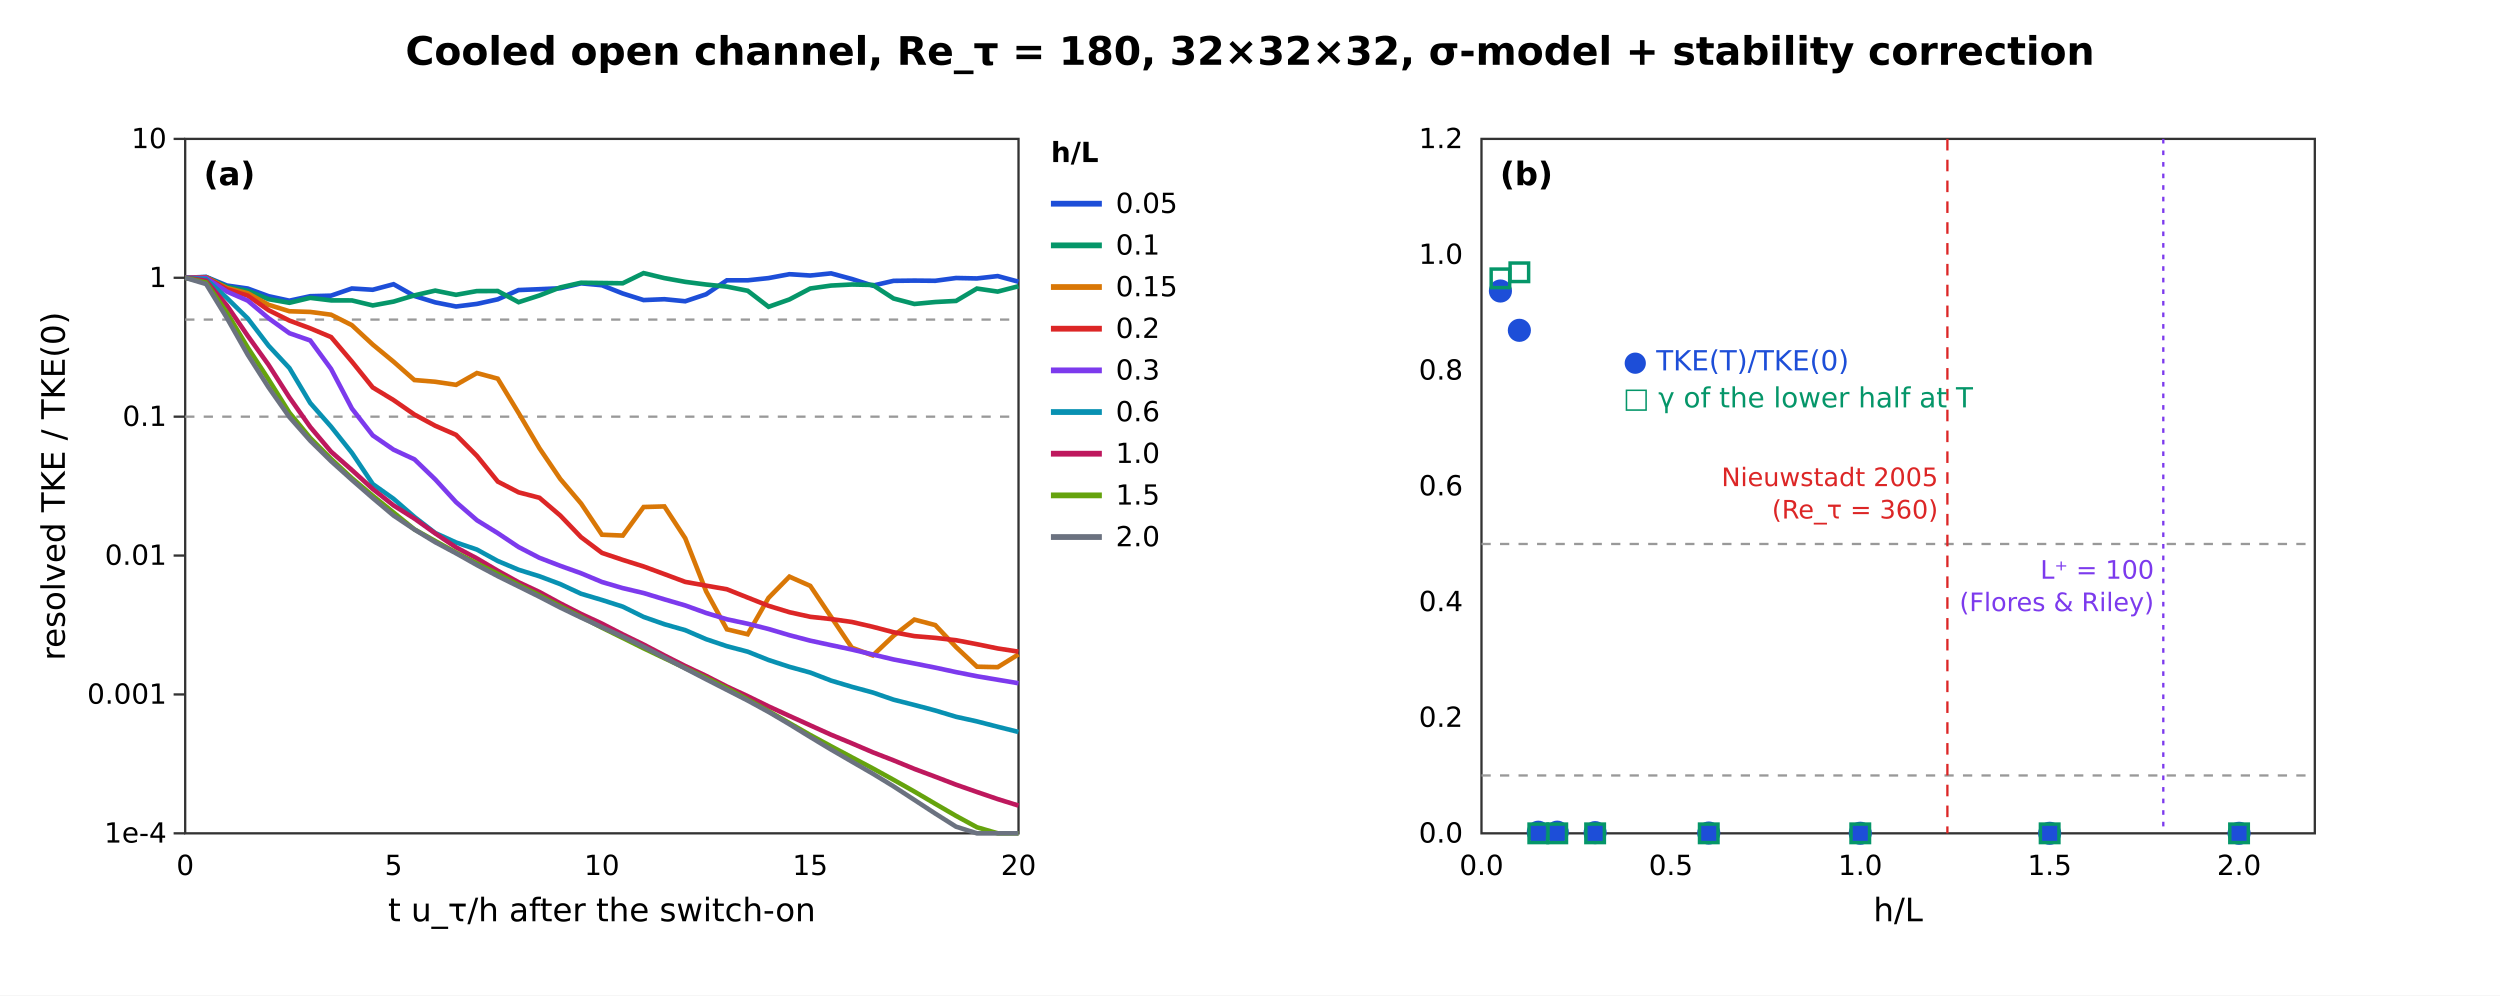
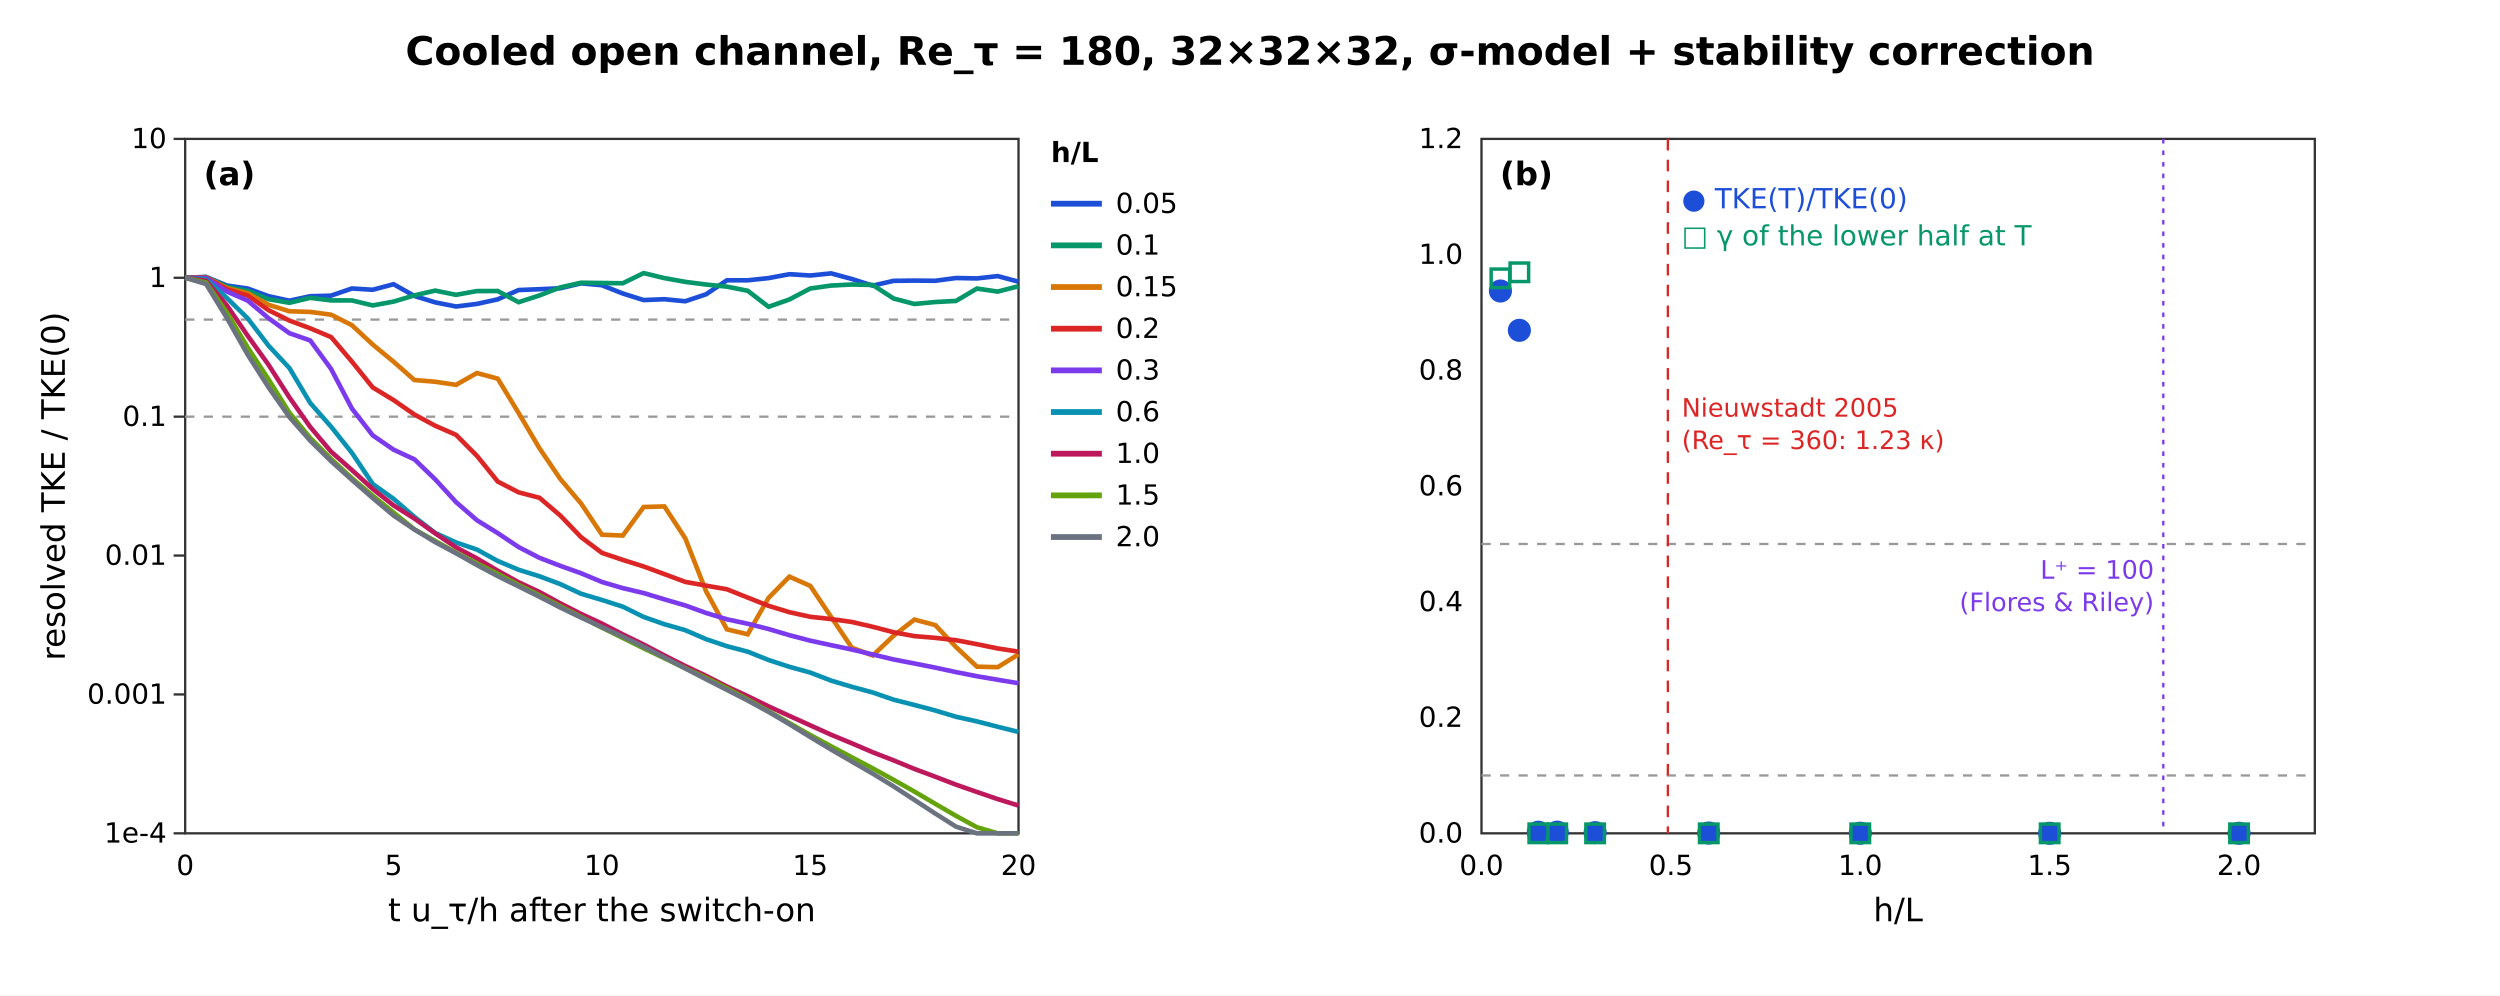
<svg xmlns="http://www.w3.org/2000/svg" width="1080" height="430" font-family="DejaVu Sans, sans-serif">
  <rect width="100%" height="100%" fill="white" />
  <text x="540.0" y="28" font-size="17" text-anchor="middle" font-weight="bold">Cooled open channel, Re_τ = 180, 32×32×32, σ-model + stability correction</text>
  <rect x="80" y="60" width="360" height="300" fill="none" stroke="#333" />
  <text x="80.0" y="378" font-size="12" text-anchor="middle">0</text>
  <text x="170.0" y="378" font-size="12" text-anchor="middle">5</text>
  <text x="260.0" y="378" font-size="12" text-anchor="middle">10</text>
  <text x="350.0" y="378" font-size="12" text-anchor="middle">15</text>
  <text x="440.0" y="378" font-size="12" text-anchor="middle">20</text>
  <line x1="75" y1="360.0" x2="80" y2="360.0" stroke="#333" />
  <text x="72" y="364.0" font-size="12" text-anchor="end">1e-4</text>
  <line x1="75" y1="300.0" x2="80" y2="300.0" stroke="#333" />
  <text x="72" y="304.0" font-size="12" text-anchor="end">0.001</text>
  <line x1="75" y1="240.0" x2="80" y2="240.0" stroke="#333" />
  <text x="72" y="244.0" font-size="12" text-anchor="end">0.01</text>
  <line x1="75" y1="180.0" x2="80" y2="180.0" stroke="#333" />
  <text x="72" y="184.0" font-size="12" text-anchor="end">0.1</text>
  <line x1="75" y1="120.0" x2="80" y2="120.0" stroke="#333" />
  <text x="72" y="124.0" font-size="12" text-anchor="end">1</text>
  <line x1="75" y1="60.0" x2="80" y2="60.0" stroke="#333" />
  <text x="72" y="64.0" font-size="12" text-anchor="end">10</text>
  <line x1="80" y1="180.0" x2="440" y2="180.0" stroke="#999" stroke-dasharray="4,4" />
  <line x1="80" y1="138.062" x2="440" y2="138.062" stroke="#999" stroke-dasharray="4,4" />
  <text x="454" y="70" font-size="12" font-weight="bold">h/L</text>
  <polyline fill="none" stroke="#1d4ed8" stroke-width="2" points="80.0,120.0 89.025,119.618 98.017,123.353 107.006,124.646 116.03,127.955 125.004,129.9 134.011,127.963 143.004,127.72 152.024,124.622 161.011,125.179 170.028,122.784 179.03,127.864 188.031,130.63 197.017,132.412 206.029,131.283 215.009,129.318 224.009,125.304 233.005,124.936 242.017,124.527 251.001,122.394 260.028,123.221 269.003,126.781 278.036,129.63 287.007,129.258 296.018,130.145 305.036,127.13 314.003,121.097 323.016,121.092 332.012,120.137 341.005,118.458 350.01,119.022 359.027,118.096 368.009,120.524 377.005,123.397 386.009,121.323 395.008,121.217 404.004,121.303 413.021,120.097 422.01,120.283 431.004,119.275 440.0,121.692" />
  <line x1="454" y1="88" x2="476" y2="88" stroke="#1d4ed8" stroke-width="2.5" />
  <text x="482" y="92" font-size="12">0.05</text>
  <polyline fill="none" stroke="#059669" stroke-width="2" points="80.0,120.0 89.027,119.717 98.006,123.89 107.003,125.64 116.014,129.245 125.038,130.806 134.003,128.664 143.02,129.767 152.023,129.783 161.04,131.945 170.033,130.291 179.037,127.598 188.016,125.541 197.001,127.363 206.002,125.75 215.034,125.717 224.037,130.545 233.009,127.652 242.008,124.169 251.002,122.141 260.008,122.258 269.023,122.375 278.023,117.986 287.032,120.148 296.012,121.758 305.004,122.913 314.013,123.826 323.026,125.617 332.022,132.535 341.035,129.36 350.024,124.636 359.005,123.367 368.022,122.905 377.014,123.098 386.023,128.95 395.013,131.315 404.02,130.472 413.018,129.999 422.032,124.657 431.002,125.968 440.0,123.652" />
  <line x1="454" y1="106" x2="476" y2="106" stroke="#059669" stroke-width="2.5" />
  <text x="482" y="110" font-size="12">0.1</text>
  <polyline fill="none" stroke="#d97706" stroke-width="2" points="80.0,120.0 89.028,119.815 98.031,124.435 107.033,126.671 116.038,131.681 125.024,134.462 134.023,134.755 143.025,135.952 152,140.477 161.038,148.861 170.031,156.272 179.008,164.172 188.034,164.922 197.011,166.255 206.02,161.155 215.016,163.582 224.048,178.437 233.045,193.657 242.03,206.907 251.06,217.568 260.041,230.992 269.051,231.364 278.039,219.03 287.018,218.775 296.026,232.534 305.041,255.458 314.012,271.868 323.001,274.008 332.002,258.287 341.02,249.118 350.044,253.113 359.015,266.478 368.001,279.814 377.053,283.162 386.039,274.635 395.02,267.663 404.052,270.045 413.021,279.546 422.042,288.005 431.012,288.218 440.0,282.68" />
  <line x1="454" y1="124" x2="476" y2="124" stroke="#d97706" stroke-width="2.5" />
  <text x="482" y="128" font-size="12">0.15</text>
  <polyline fill="none" stroke="#dc2626" stroke-width="2" points="80.0,120.0 89.03,119.912 98.017,124.945 107.017,127.702 116.021,134.001 125.042,138.499 134.046,141.849 143.042,145.627 152.004,156.192 161.004,167.372 170.046,172.856 179.018,179.084 188.039,183.944 197.001,187.851 206.052,196.957 215.05,208.054 224.032,212.688 233.038,215.041 242.044,222.719 251.012,232.055 260.053,238.854 269.061,241.887 278.06,244.723 287.006,248.017 296.009,251.376 305.009,252.991 314.018,254.571 323.037,258.167 332.009,261.717 341.053,264.487 350.036,266.461 359.038,267.441 368.031,268.7 377.016,270.779 386.005,273.128 395.001,274.804 404.051,275.56 413.046,276.582 422.042,278.296 431.039,280.139 440.0,281.518" />
  <line x1="454" y1="142" x2="476" y2="142" stroke="#dc2626" stroke-width="2.5" />
  <text x="482" y="146" font-size="12">0.2</text>
  <polyline fill="none" stroke="#7c3aed" stroke-width="2" points="80.0,120.0 89.032,120.103 98.024,125.955 107.006,129.873 116.005,137.473 125.021,143.94 134.028,147.093 143.016,159.367 152.031,176.51 161.043,188.104 170.034,194.271 179.046,198.444 188.039,207.119 197.029,216.939 206.066,224.764 215.056,230.336 224.029,236.326 233.008,240.971 242.009,244.431 251.048,247.663 260.045,251.428 269.009,254.066 278.048,256.199 287.015,258.921 296.042,261.557 305.014,264.798 314.059,267.546 323.044,269.466 332.029,271.737 341.029,274.405 350.04,276.772 359.05,278.718 368.054,280.615 377.049,282.752 386.04,284.897 395.03,286.632 404.016,288.416 413.005,290.354 422.052,292.14 431.05,293.662 440.0,295.163" />
  <line x1="454" y1="160" x2="476" y2="160" stroke="#7c3aed" stroke-width="2.5" />
  <text x="482" y="164" font-size="12">0.3</text>
  <polyline fill="none" stroke="#0891b2" stroke-width="2" points="80.0,120.0 89.003,120.628 98.024,128.745 107.038,137.579 116.022,149.347 125.043,159.028 134.011,174.087 143.009,184.307 152.061,195.686 161.062,209.126 170.043,215.511 179.048,223.331 188.016,230.257 197.016,234.352 206.009,237.408 215.022,242.352 224.047,246.145 233.054,248.958 242.034,252.337 251.023,256.506 260.045,259.196 269.043,262.08 278.011,266.507 287.042,269.672 296.019,272.236 305.016,276.121 314.013,279.158 323.01,281.527 332.009,285.125 341.013,288.067 350.021,290.551 359.036,294.026 368.049,296.725 377.005,299.151 386.02,302.264 395.036,304.559 404.001,306.929 413.026,309.655 422.002,311.64 431.034,313.968 440.0,316.215" />
  <line x1="454" y1="178" x2="476" y2="178" stroke="#0891b2" stroke-width="2.5" />
  <text x="482" y="182" font-size="12">0.6</text>
  <polyline fill="none" stroke="#be185d" stroke-width="2" points="80.0,120.0 89.013,121.293 98.025,131.953 107.037,145.092 116.006,157.602 125.009,171.667 134.027,184.467 143.001,195.097 152.053,203.088 161.037,211.243 170.068,218.379 179.032,224.033 188.049,230.452 197.001,236.463 206.006,241.233 215.007,246.54 224.007,251.522 233.043,255.751 242.039,260.645 251.055,265.236 260.049,269.415 269.005,274.045 278.027,278.443 287.018,283.152 296.027,287.726 305.055,291.988 314.045,296.602 323.048,300.77 332.057,305.174 341.013,309.274 350.021,313.346 359.025,317.406 368.032,321.131 377.042,324.993 386.004,328.468 395.026,332.177 404.001,335.531 413.036,338.996 422.025,342.138 431.016,345.216 440.0,348.011" />
  <line x1="454" y1="196" x2="476" y2="196" stroke="#be185d" stroke-width="2.5" />
  <text x="482" y="200" font-size="12">1.0</text>
  <polyline fill="none" stroke="#65a30d" stroke-width="2" points="80.0,120.0 89.024,122.043 98.032,135.072 107.033,150.146 116.015,163.906 125.033,178.298 134.005,189.172 143.032,198.244 152.001,206.56 161.037,214.16 170.043,221.423 179.021,228.671 188.068,233.748 197.016,238.711 206.053,243.388 215.048,247.899 224.042,252.684 233.008,257.112 242.048,261.887 251.025,266.464 260.039,271.16 269.016,275.584 278.014,280.061 287.052,284.378 296.048,288.636 305.004,292.824 314.043,297.329 323.018,302.131 332.046,307.233 341.004,312.364 350.013,317.516 359.028,322.392 368.05,327.194 377.022,331.936 386.053,336.908 395.036,341.972 404.027,347.251 413.025,352.474 422.028,357.378 431.034,360.0 440.0,360.0" />
  <line x1="454" y1="214" x2="476" y2="214" stroke="#65a30d" stroke-width="2.5" />
  <text x="482" y="218" font-size="12">1.5</text>
  <polyline fill="none" stroke="#6b7280" stroke-width="2" points="80.0,120.0 89.034,122.714 98.012,137.373 107.043,153.3 116.042,167.384 125.015,180.192 134.04,190.414 143.044,199.254 152.006,207.315 161.03,215.169 170.034,222.74 179.021,228.755 188.01,234.235 197.019,239.04 206.047,244.12 215.028,248.905 224.052,253.356 233.063,257.824 242.033,262.472 251.056,266.814 260.036,270.946 269.052,275.036 278.034,279.4 287.03,284.053 296.046,288.798 305.028,293.446 314.029,298.044 323.035,302.655 332.036,307.563 341.031,312.874 350.017,318.393 359.003,323.803 368.05,329.042 377.049,334.235 386.001,339.703 395.013,345.569 404.029,351.458 413,357.119 422.03,360.0 431.015,360.0 440.0,360.0" />
  <line x1="454" y1="232" x2="476" y2="232" stroke="#6b7280" stroke-width="2.5" />
  <text x="482" y="236" font-size="12">2.0</text>
  <text x="260.0" y="398" font-size="14" text-anchor="middle">t u_τ/h after the switch-on</text>
  <text x="28" y="210.0" font-size="14" text-anchor="middle" transform="rotate(-90 28,210.0)">resolved TKE / TKE(0)</text>
  <text x="88" y="80" font-size="14" font-weight="bold">(a)</text>
  <rect x="640" y="60" width="360" height="300" fill="none" stroke="#333" />
  <text x="632" y="364.0" font-size="12" text-anchor="end">0.0</text>
  <text x="632" y="314.0" font-size="12" text-anchor="end">0.2</text>
  <text x="632" y="264.0" font-size="12" text-anchor="end">0.4</text>
  <text x="632" y="214.0" font-size="12" text-anchor="end">0.6</text>
  <text x="632" y="164" font-size="12" text-anchor="end">0.8</text>
  <text x="632" y="114.0" font-size="12" text-anchor="end">1.0</text>
  <text x="632" y="64.0" font-size="12" text-anchor="end">1.2</text>
  <text x="640.0" y="378" font-size="12" text-anchor="middle">0.0</text>
  <text x="721.818" y="378" font-size="12" text-anchor="middle">0.5</text>
  <text x="803.636" y="378" font-size="12" text-anchor="middle">1.0</text>
  <text x="885.455" y="378" font-size="12" text-anchor="middle">1.5</text>
  <text x="967.273" y="378" font-size="12" text-anchor="middle">2.0</text>
  <line x1="640" y1="335.0" x2="1000" y2="335.0" stroke="#999" stroke-dasharray="4,4" />
  <line x1="640" y1="235.0" x2="1000" y2="235.0" stroke="#999" stroke-dasharray="4,4" />
-   <line x1="841.273" y1="60" x2="841.273" y2="360" stroke="#dc2626" stroke-dasharray="5,4" />
-   <text x="837.273" y="210.0" font-size="11" fill="#dc2626" text-anchor="end">Nieuwstadt 2005</text>
-   <text x="837.273" y="224.0" font-size="11" fill="#dc2626" text-anchor="end">(Re_τ = 360)</text>
+   <line x1="720.509" y1="60" x2="720.509" y2="360" stroke="#dc2626" stroke-dasharray="5,4" />
+   <text x="726.509" y="180.0" font-size="11" fill="#dc2626">Nieuwstadt 2005</text>
+   <text x="726.509" y="194.0" font-size="11" fill="#dc2626">(Re_τ = 360: 1.23 κ)</text>
  <line x1="934.545" y1="60" x2="934.545" y2="360" stroke="#7c3aed" stroke-dasharray="2,3" />
  <text x="930.545" y="250.0" font-size="11" fill="#7c3aed" text-anchor="end">L⁺ = 100</text>
  <text x="930.545" y="264.0" font-size="11" fill="#7c3aed" text-anchor="end">(Flores &amp; Riley)</text>
  <circle cx="648.182" cy="125.718" r="5" fill="#1d4ed8" />
  <rect x="644.182" y="116.239" width="8" height="8" fill="none" stroke="#059669" stroke-width="1.5" />
  <circle cx="656.364" cy="142.696" r="5" fill="#1d4ed8" />
  <rect x="652.364" y="113.629" width="8" height="8" fill="none" stroke="#059669" stroke-width="1.5" />
  <circle cx="664.545" cy="359.514" r="5" fill="#1d4ed8" />
  <rect x="660.545" y="356.0" width="8" height="8" fill="none" stroke="#059669" stroke-width="1.5" />
  <circle cx="672.727" cy="359.492" r="5" fill="#1d4ed8" />
  <rect x="668.727" y="356.0" width="8" height="8" fill="none" stroke="#059669" stroke-width="1.5" />
  <circle cx="689.091" cy="359.699" r="5" fill="#1d4ed8" />
  <rect x="685.091" y="356.0" width="8" height="8" fill="none" stroke="#059669" stroke-width="1.5" />
  <circle cx="738.182" cy="359.866" r="5" fill="#1d4ed8" />
  <rect x="734.182" y="356.0" width="8" height="8" fill="none" stroke="#059669" stroke-width="1.5" />
  <circle cx="803.636" cy="359.96" r="5" fill="#1d4ed8" />
  <rect x="799.636" y="356.0" width="8" height="8" fill="none" stroke="#059669" stroke-width="1.5" />
  <circle cx="885.455" cy="359.98" r="5" fill="#1d4ed8" />
  <rect x="881.455" y="356.0" width="8" height="8" fill="none" stroke="#059669" stroke-width="1.5" />
  <circle cx="967.273" cy="359.985" r="5" fill="#1d4ed8" />
  <rect x="963.273" y="356.0" width="8" height="8" fill="none" stroke="#059669" stroke-width="1.5" />
-   <text x="701.2" y="160" font-size="12" fill="#1d4ed8">● TKE(T)/TKE(0)</text>
-   <text x="701.2" y="176" font-size="12" fill="#059669">□ γ of the lower half at T</text>
+   <text x="726.509" y="90" font-size="12" fill="#1d4ed8">● TKE(T)/TKE(0)</text>
+   <text x="726.509" y="106" font-size="12" fill="#059669">□ γ of the lower half at T</text>
  <text x="820.0" y="398" font-size="14" text-anchor="middle">h/L</text>
  <text x="648" y="80" font-size="14" font-weight="bold">(b)</text>
</svg>
